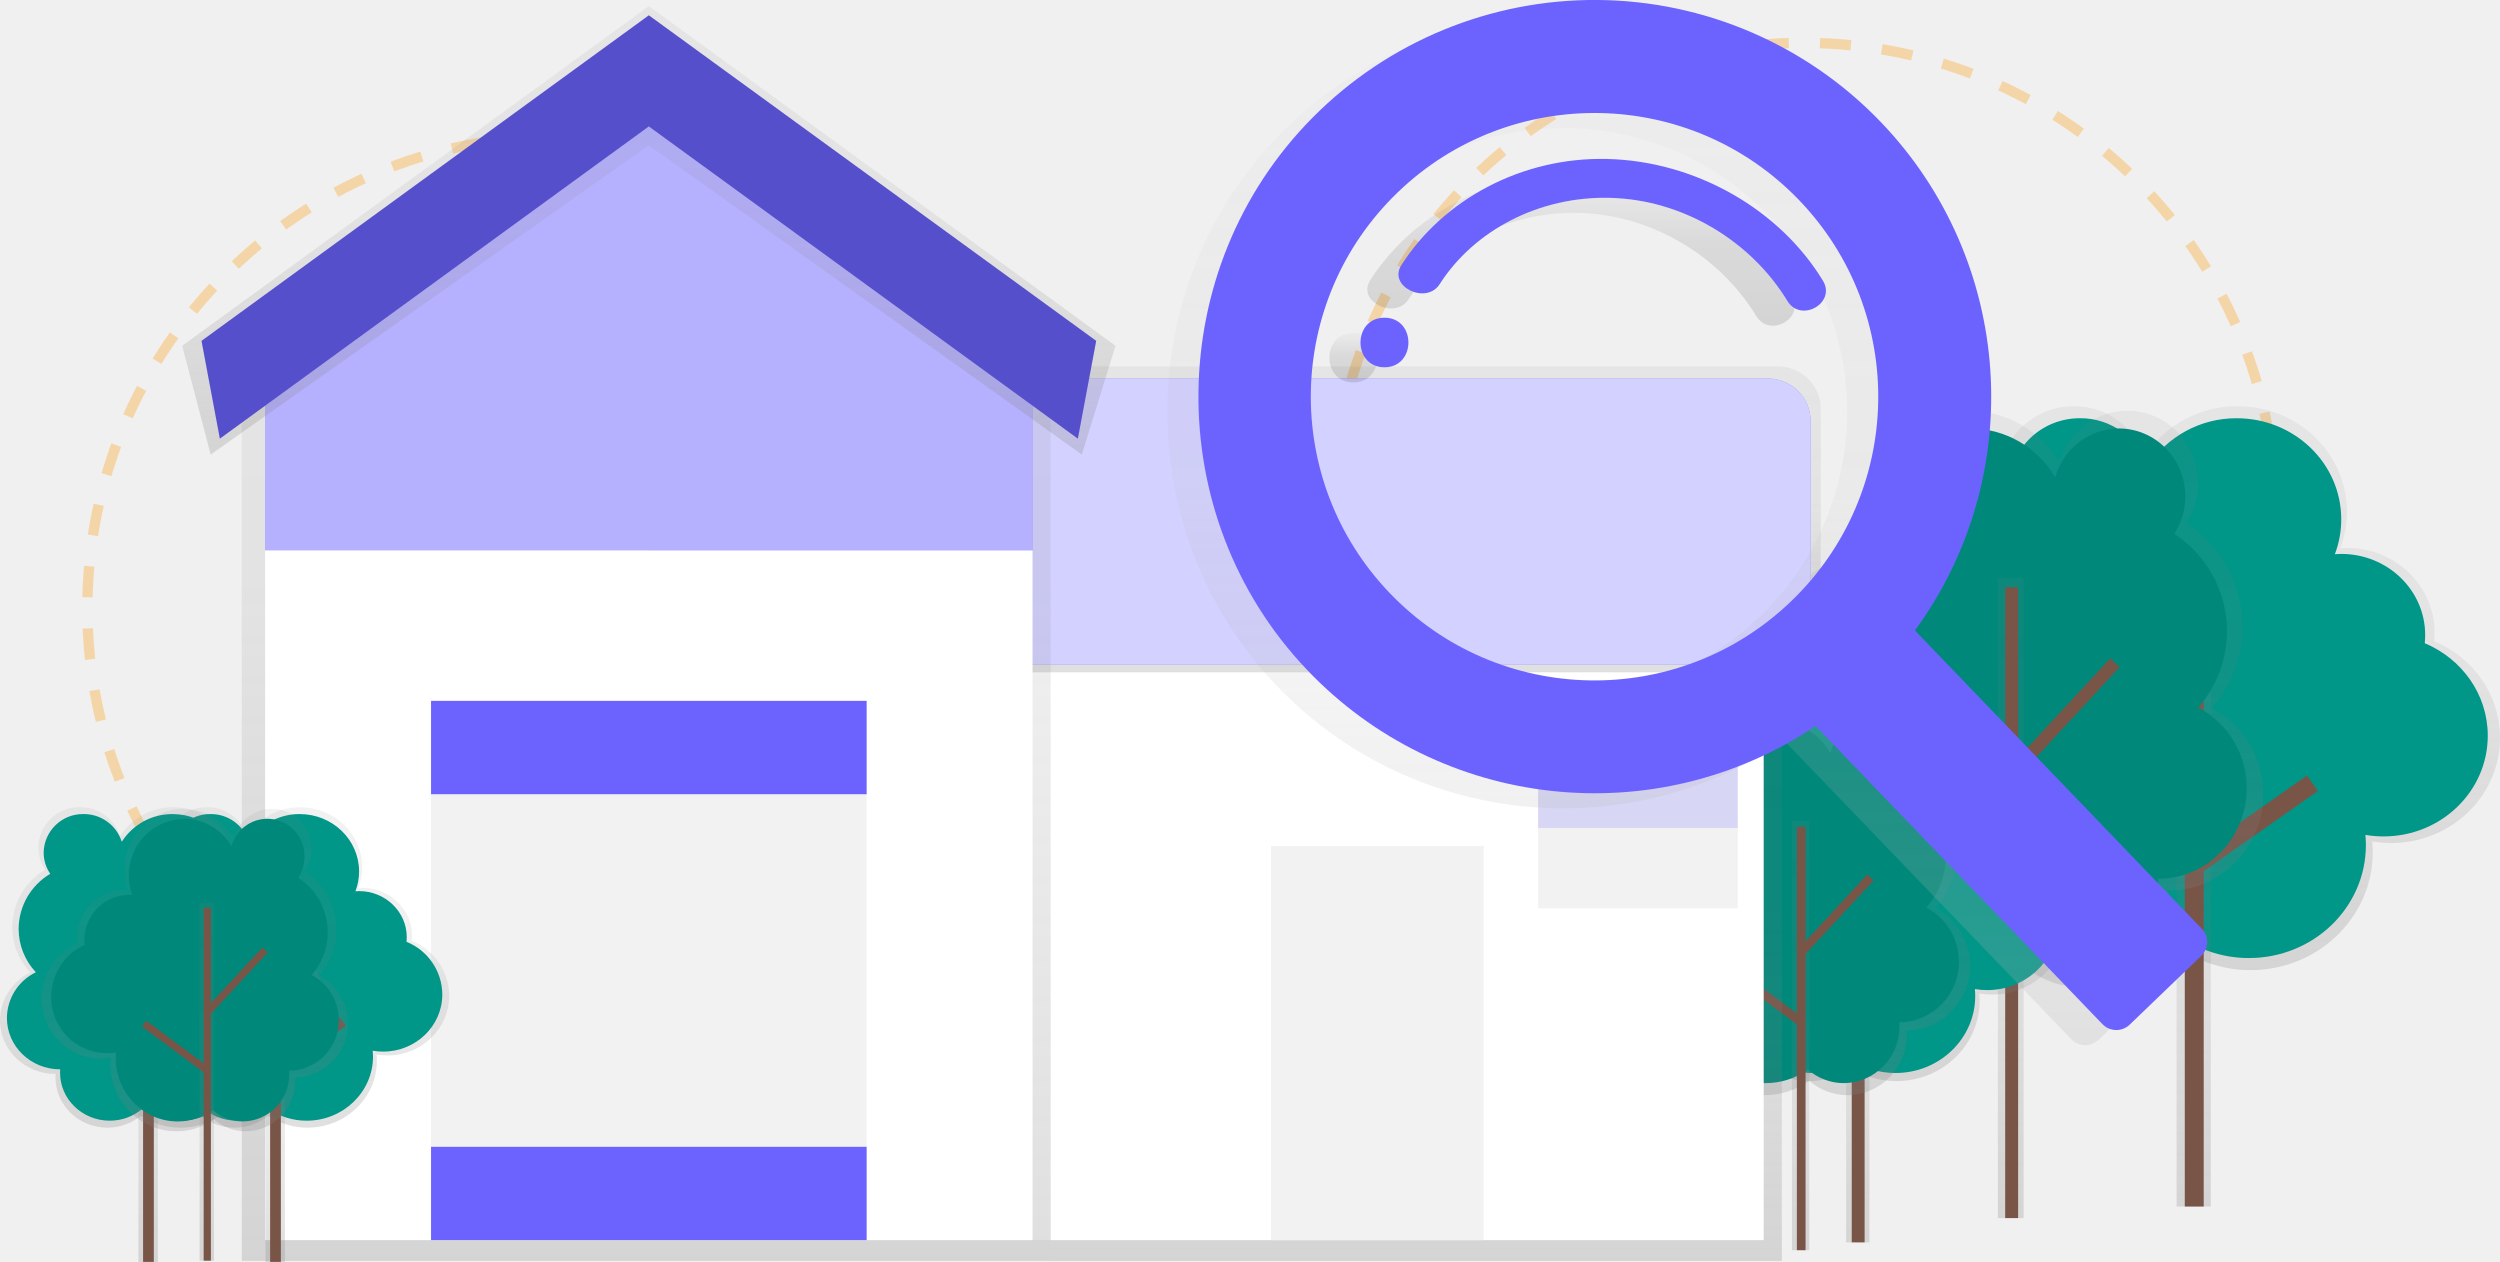
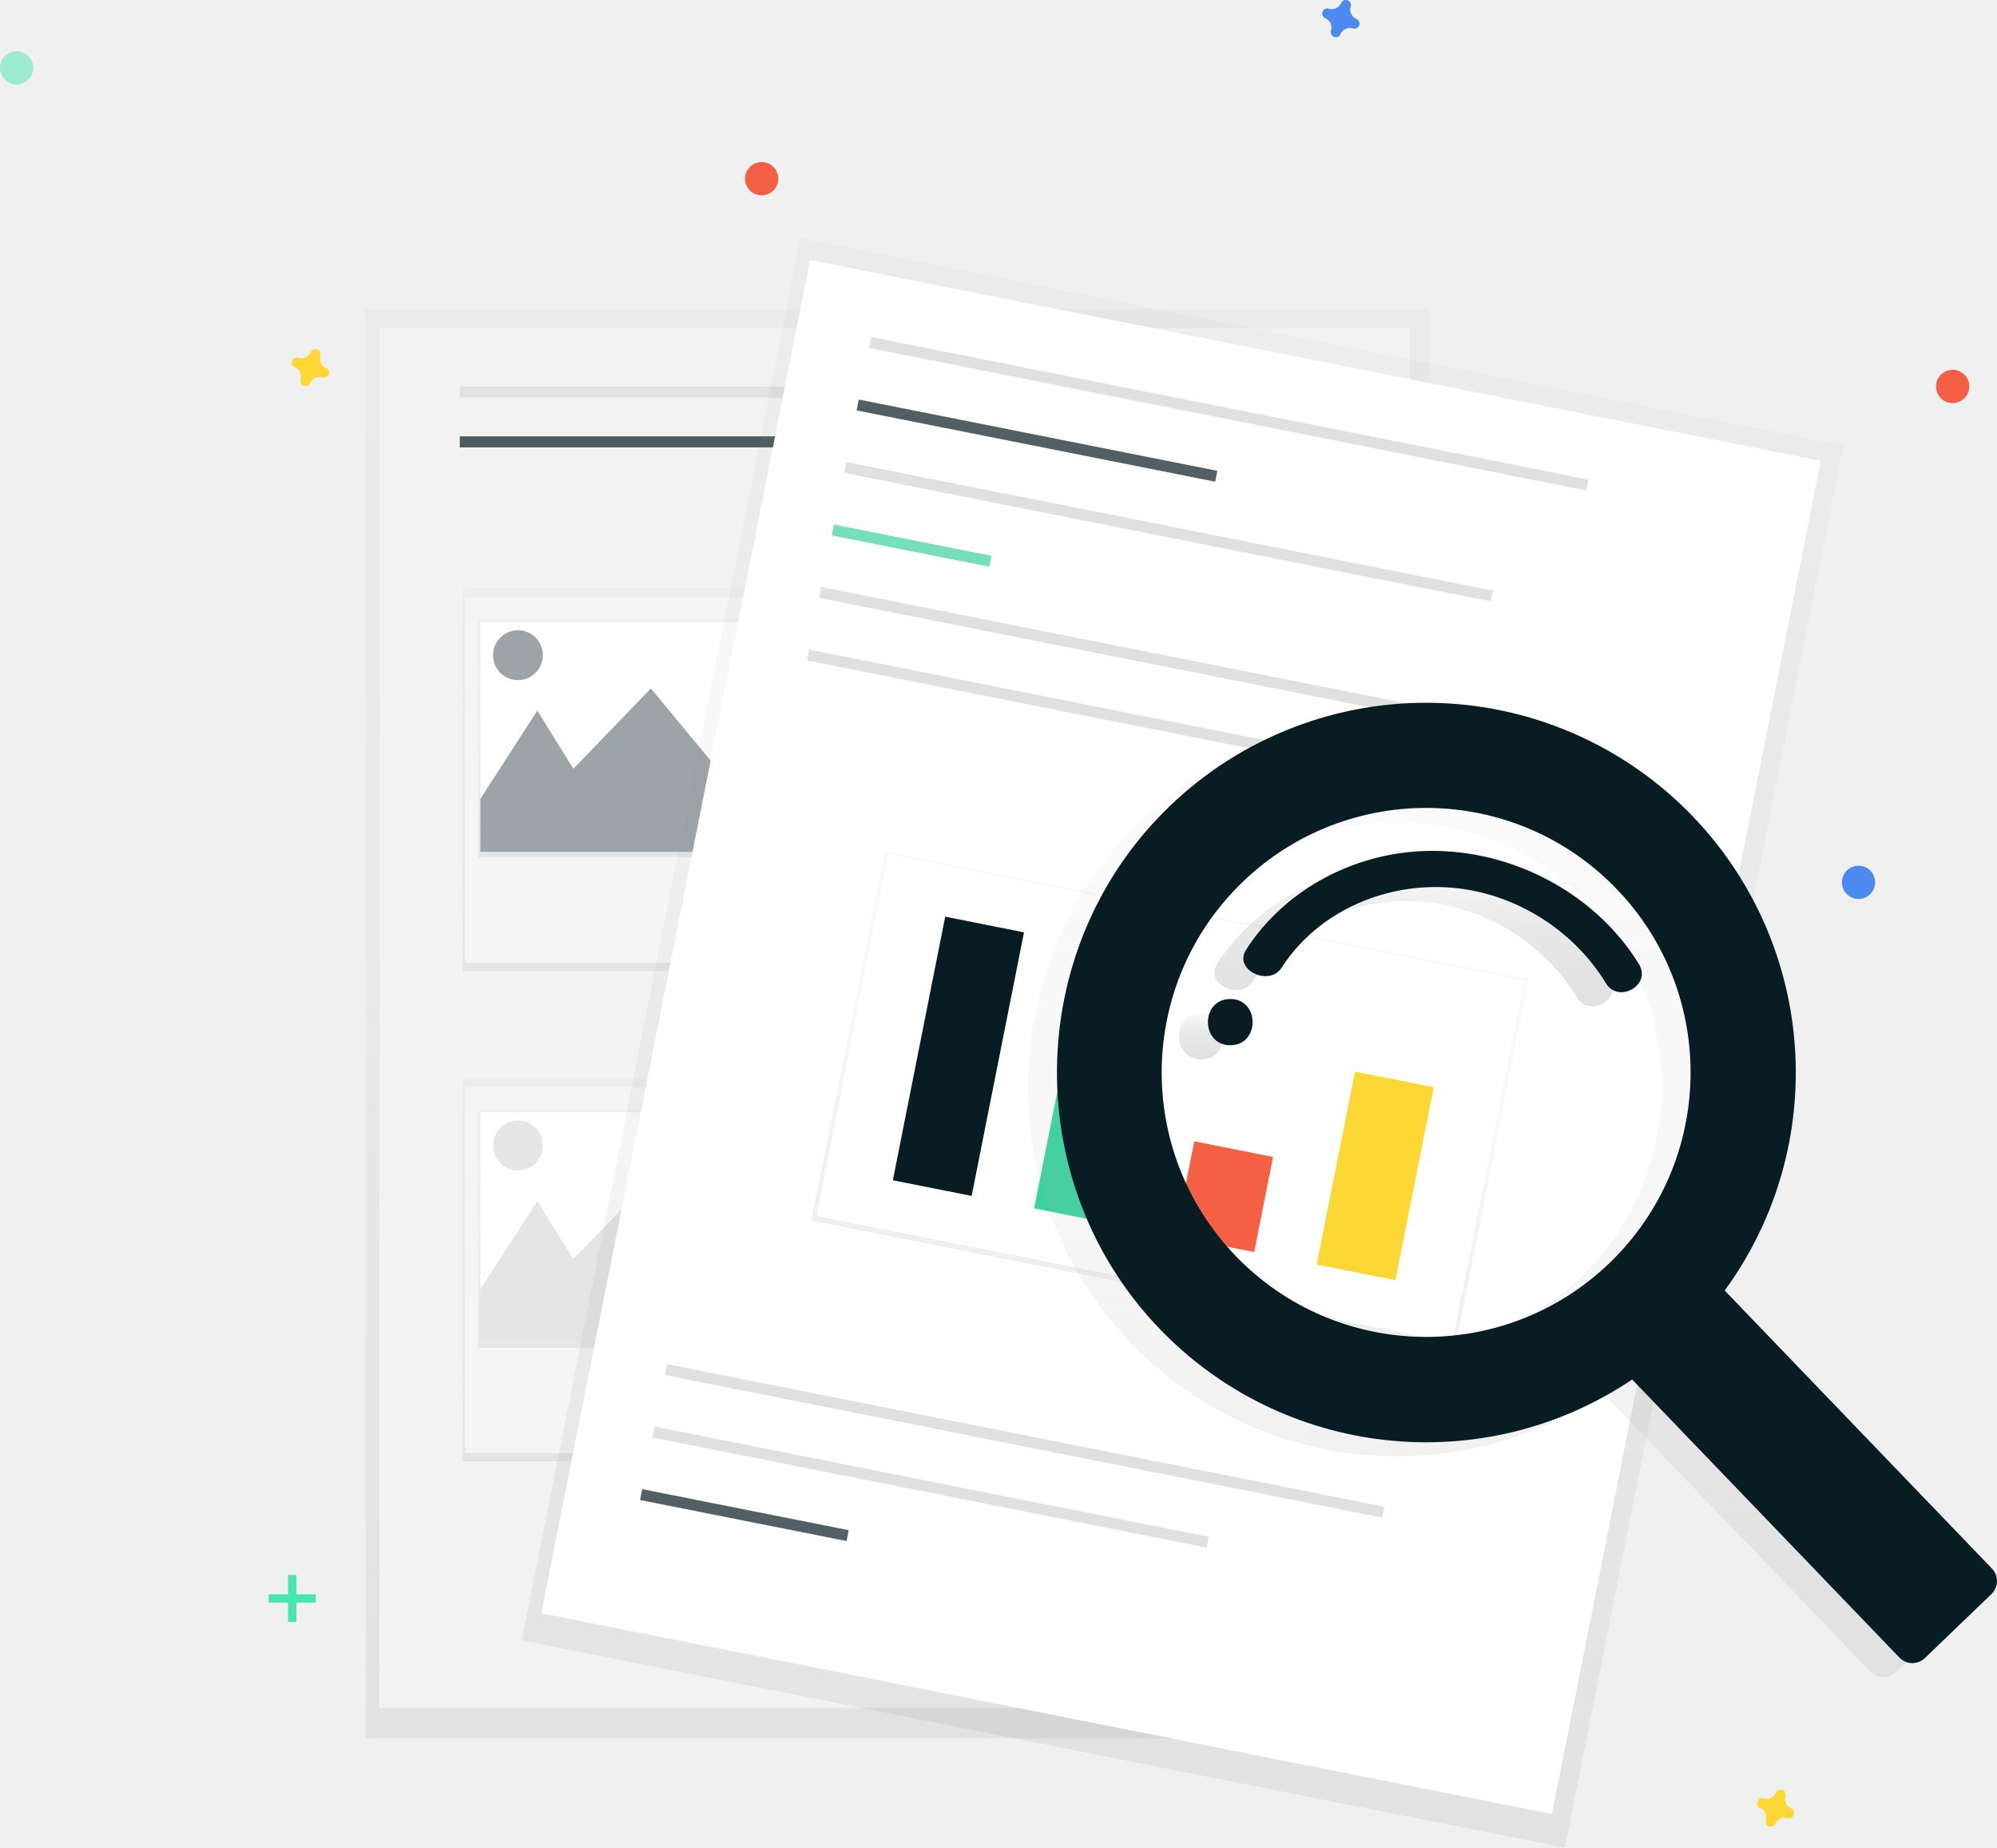
- <svg xmlns="http://www.w3.org/2000/svg" xmlns:xlink="http://www.w3.org/1999/xlink" id="3c305dcd-fc8d-4b55-a00e-82dc73cd93c6" data-name="Layer 1" width="964.26" height="486.72" viewBox="0 0 964.26 486.72">
+ <svg xmlns="http://www.w3.org/2000/svg" xmlns:xlink="http://www.w3.org/1999/xlink" id="9a5c15f4-7944-40bc-b8da-d63b7d478a28" data-name="Layer 1" width="842" height="778.92" viewBox="0 0 842 778.92">
  <defs>
-     <linearGradient id="78f90e6d-b24a-44d2-9f86-3fdf1c79ab28" x1="1001.2" y1="623.61" x2="1001.2" y2="406.11" gradientUnits="userSpaceOnUse">
+     <linearGradient id="a91ba363-77be-43f7-9cf6-91c4a3880d9c" x1="378.37" y1="732.81" x2="378.37" y2="130.21" gradientUnits="userSpaceOnUse">
      <stop offset="0" stop-color="gray" stop-opacity="0.25" />
      <stop offset="0.54" stop-color="gray" stop-opacity="0.12" />
      <stop offset="1" stop-color="gray" stop-opacity="0.1" />
    </linearGradient>
-     <linearGradient id="a2d5f515-de48-4f00-acad-c4726f878aac" x1="846.11" y1="465.37" x2="846.11" y2="223.13" xlink:href="#78f90e6d-b24a-44d2-9f86-3fdf1c79ab28" />
-     <linearGradient id="70d1009e-dace-48dc-ab15-aedd5e3b03e6" x1="913.68" y1="630.19" x2="913.68" y2="407.89" xlink:href="#78f90e6d-b24a-44d2-9f86-3fdf1c79ab28" />
-     <linearGradient id="9d354d98-a887-4f91-9102-a75a5431dd3b" x1="775.55" y1="469.82" x2="775.55" y2="223.04" xlink:href="#78f90e6d-b24a-44d2-9f86-3fdf1c79ab28" />
-     <linearGradient id="ad5409f9-492b-4351-8333-b0e7b9fbef2b" x1="868.85" y1="666.48" x2="868.85" y2="518.27" xlink:href="#78f90e6d-b24a-44d2-9f86-3fdf1c79ab28" />
-     <linearGradient id="bff858af-3bff-4656-bc49-4e0ce7b6f418" x1="716.56" y1="479.18" x2="716.56" y2="314.11" xlink:href="#78f90e6d-b24a-44d2-9f86-3fdf1c79ab28" />
-     <linearGradient id="9646795a-0dc7-4a1c-aa48-1a0444241a64" x1="835.31" y1="671.87" x2="835.31" y2="522.66" xlink:href="#78f90e6d-b24a-44d2-9f86-3fdf1c79ab28" />
-     <linearGradient id="e954bb2d-a63d-48e0-a08e-512ca674347f" x1="694.5" y1="482.21" x2="694.5" y2="316.57" xlink:href="#78f90e6d-b24a-44d2-9f86-3fdf1c79ab28" />
-     <linearGradient id="d9f3a3cc-a090-4b27-9824-db9019e9fbdf" x1="546.26" y1="486.33" x2="546.26" y2="235.33" xlink:href="#78f90e6d-b24a-44d2-9f86-3fdf1c79ab28" />
-     <linearGradient id="bebe624b-dd80-4bfd-b5fb-36f1f92addf2" x1="622.57" y1="508.79" x2="622.57" y2="390.79" xlink:href="#78f90e6d-b24a-44d2-9f86-3fdf1c79ab28" />
-     <linearGradient id="a99917ae-4a89-472a-9152-7d4c890b2f20" x1="249.26" y1="486.33" x2="249.26" y2="13.33" xlink:href="#78f90e6d-b24a-44d2-9f86-3fdf1c79ab28" />
-     <linearGradient id="3d13e601-7b74-41be-a4f6-2a2c5df3e3e7" x1="250.26" y1="175.33" x2="250.26" y2="2.37" xlink:href="#78f90e6d-b24a-44d2-9f86-3fdf1c79ab28" />
-     <linearGradient id="1919e53f-dd67-48bc-94b3-535fb113a6c8" x1="257.43" y1="684.36" x2="257.43" y2="560.8" xlink:href="#78f90e6d-b24a-44d2-9f86-3fdf1c79ab28" />
-     <linearGradient id="595c306e-168d-4085-ab46-670711e52ff5" x1="106.14" y1="486.72" x2="106.14" y2="349.11" xlink:href="#78f90e6d-b24a-44d2-9f86-3fdf1c79ab28" />
-     <linearGradient id="c7fb197d-4001-483a-882b-f14ca460811a" x1="208.43" y1="684.36" x2="208.43" y2="560.8" xlink:href="#78f90e6d-b24a-44d2-9f86-3fdf1c79ab28" />
-     <linearGradient id="6a841889-cb28-426a-925d-d1c1f8724da8" x1="57.14" y1="486.72" x2="57.14" y2="349.11" xlink:href="#78f90e6d-b24a-44d2-9f86-3fdf1c79ab28" />
-     <linearGradient id="5c82545c-e5e3-4953-955f-bf0089f1e97a" x1="221.48" y1="685.85" x2="221.48" y2="561.46" xlink:href="#78f90e6d-b24a-44d2-9f86-3fdf1c79ab28" />
-     <linearGradient id="53fdcf2b-8327-4d89-b36d-71a6ad642ea4" x1="79.75" y1="486.25" x2="79.75" y2="348.16" xlink:href="#78f90e6d-b24a-44d2-9f86-3fdf1c79ab28" />
-     <linearGradient id="2fa7ee9e-16f3-4285-a1b9-f91a38b07546" x1="791.07" y1="652.6" x2="791.07" y2="255.28" gradientUnits="userSpaceOnUse">
+     <linearGradient id="d1e6aa0e-d79d-4f6f-afbb-c37e9ed80ff9" x1="274.44" y1="409.32" x2="274.44" y2="248.16" xlink:href="#a91ba363-77be-43f7-9cf6-91c4a3880d9c" />
+     <linearGradient id="a279b039-1afd-4281-8292-ccd5c8c9b734" x1="274.44" y1="361.44" x2="274.44" y2="261.01" xlink:href="#a91ba363-77be-43f7-9cf6-91c4a3880d9c" />
+     <clipPath id="42e7b1d1-2be2-47b0-aacb-a853df270819" transform="translate(-179 -60.54)">
+       <rect id="cf34cfb5-9399-4bae-9cea-d47bbef6cb3a" data-name="&lt;Rectangle&gt;" x="381.54" y="322.72" width="143.79" height="96.93" fill="#fff" />
+     </clipPath>
+     <linearGradient id="972637f2-71db-4198-9c75-a0854a7fe249" x1="274.44" y1="616.03" x2="274.44" y2="454.87" xlink:href="#a91ba363-77be-43f7-9cf6-91c4a3880d9c" />
+     <linearGradient id="6c85befd-f960-412c-83e0-663d4b13bf85" x1="274.44" y1="568.15" x2="274.44" y2="467.72" xlink:href="#a91ba363-77be-43f7-9cf6-91c4a3880d9c" />
+     <clipPath id="f66b8fac-771d-49bf-85c7-4ce29a79f723" transform="translate(-179 -60.54)">
+       <rect id="7439734d-5f7c-428f-88ce-e68b86a45c07" data-name="&lt;Rectangle&gt;" x="381.54" y="529.42" width="143.79" height="96.93" fill="#fff" />
+     </clipPath>
+     <linearGradient id="598f8edf-c762-4b18-b52d-250fc678075a" x1="688.76" y1="765.86" x2="688.76" y2="163.26" gradientTransform="translate(1142.22 -188.53) rotate(90)" xlink:href="#a91ba363-77be-43f7-9cf6-91c4a3880d9c" />
+     <linearGradient id="013b841e-9a42-49b8-8a36-6db9ed002b72" x1="688.18" y1="568.49" x2="688.18" y2="409.67" gradientTransform="translate(1161.39 -164.01) rotate(90)" xlink:href="#a91ba363-77be-43f7-9cf6-91c4a3880d9c" />
+     <linearGradient id="f8cab3c1-d868-48bc-b87d-cd2075ddc26a" x1="810.6" y1="767.54" x2="810.6" y2="362.71" gradientUnits="userSpaceOnUse">
      <stop offset="0" stop-color="#b3b3b3" stop-opacity="0.25" />
      <stop offset="0.54" stop-color="#b3b3b3" stop-opacity="0.1" />
      <stop offset="1" stop-color="#b3b3b3" stop-opacity="0.05" />
    </linearGradient>
-     <linearGradient id="1d6e68af-1823-4deb-b27c-c7781de2c421" x1="668.29" y1="396.98" x2="668.29" y2="377.85" gradientUnits="userSpaceOnUse">
+     <linearGradient id="043d467e-585e-47c7-bb2c-06dd6f5be04b" x1="685.49" y1="507.08" x2="685.49" y2="487.6" gradientUnits="userSpaceOnUse">
      <stop offset="0" stop-opacity="0.12" />
      <stop offset="0.55" stop-opacity="0.09" />
      <stop offset="1" stop-opacity="0.02" />
    </linearGradient>
-     <linearGradient id="4b1a7092-3747-45a4-a541-b9b6a299c3dc" x1="756.12" y1="375.04" x2="756.12" y2="316.56" xlink:href="#1d6e68af-1823-4deb-b27c-c7781de2c421" />
+     <linearGradient id="be08032f-102d-431e-9b5f-1e4ebfc8159b" x1="774.99" y1="484.73" x2="774.99" y2="425.15" xlink:href="#043d467e-585e-47c7-bb2c-06dd6f5be04b" />
  </defs>
-   <circle cx="215.7" cy="234.54" r="182" fill="none" stroke="#ff9800" stroke-miterlimit="10" stroke-width="4" stroke-dasharray="12" opacity="0.3" />
-   <circle cx="695.7" cy="198.54" r="182" fill="none" stroke="#ff9800" stroke-miterlimit="10" stroke-width="4" stroke-dasharray="12" opacity="0.3" />
-   <g id="ff8ee4b4-5abc-4927-bead-5d69132ee8f9" data-name="&lt;Group&gt;">
-     <path d="M912.36,518.33a45,45,0,0,1-12.22-30.79,45.71,45.71,0,0,1,22.42-39.07,26.53,26.53,0,0,1-4.68-15c0-15.09,12.66-27.32,28.28-27.32a28.15,28.15,0,0,1,27.13,19.67,42.43,42.43,0,0,1,36.08-19.67c23.27,0,42.14,18.23,42.14,40.71a39.4,39.4,0,0,1-2.58,14.05c.85-.06,1.71-.13,2.58-.13,18.68,0,33.82,14.63,33.82,32.68a31.94,31.94,0,0,1-.17,3.3c14.94,6.22,25.4,20.57,25.4,37.28,0,22.41-18.8,40.58-42,40.58a43.65,43.65,0,0,1-7.27-.62c.12,1.35.2,2.72.2,4.1,0,25.15-21.1,45.54-47.13,45.54a48,48,0,0,1-26.84-8.11,35.78,35.78,0,0,1-22.79,8.11c-19.45,0-35.21-15.23-35.21-34,0-.81.07-1.61.13-2.41h-.13c-20.82,0-37.7-16.31-37.7-36.43A36.3,36.3,0,0,1,912.36,518.33Z" transform="translate(-146.3 -249.46)" fill="url(#78f90e6d-b24a-44d2-9f86-3fdf1c79ab28)" />
+   <g opacity="0.5">
+     <rect x="154.15" y="130.21" width="448.44" height="602.6" fill="url(#a91ba363-77be-43f7-9cf6-91c4a3880d9c)" />
  </g>
-   <path id="c200c6c4-addf-434c-9e0f-5ce7230e9a19" data-name="&lt;Path&gt;" d="M916.17,518.18a43.1,43.1,0,0,1-11.69-29.47,43.75,43.75,0,0,1,21.46-37.4,25.39,25.39,0,0,1-4.48-14.39c0-14.44,12.12-26.15,27.07-26.15a27,27,0,0,1,26,18.82A40.62,40.62,0,0,1,1009,410.78c22.28,0,40.33,17.45,40.33,39a37.72,37.72,0,0,1-2.47,13.45c.82-.06,1.64-.12,2.47-.12,17.88,0,32.37,14,32.37,31.28a30.57,30.57,0,0,1-.17,3.16c14.3,6,24.31,19.69,24.31,35.68,0,21.45-18,38.84-40.2,38.84a41.78,41.78,0,0,1-7-.59c.12,1.29.19,2.6.19,3.92,0,24.07-20.2,43.58-45.11,43.58a46,46,0,0,1-25.69-7.76A34.25,34.25,0,0,1,966.3,619c-18.61,0-33.7-14.58-33.7-32.56,0-.78.06-1.54.12-2.31h-.12c-19.93,0-36.09-15.61-36.09-34.87A34.75,34.75,0,0,1,916.17,518.18Z" transform="translate(-146.3 -249.46)" fill="#009688" />
-   <line id="4f2fbb80-d4ec-4696-8eab-975803e285fc" data-name="&lt;Path&gt;" x1="846.33" y1="223.13" x2="846.33" y2="465.37" fill="#795548" />
-   <rect x="839.51" y="223.13" width="13.19" height="242.23" fill="url(#a2d5f515-de48-4f00-acad-c4726f878aac)" />
-   <rect x="842.68" y="223.13" width="7.3" height="242.23" fill="#795548" />
-   <line id="964f69dd-bb5e-4ecb-a4f0-6b0cfaf1e31d" data-name="&lt;Path&gt;" x1="847.07" y1="295.68" x2="803.81" y2="251.56" fill="#795548" />
-   <rect x="968.09" y="492.19" width="7.3" height="61.79" transform="translate(-234.66 580.34) rotate(-44.43)" fill="#795548" />
-   <line id="72c4e71e-02d3-4be2-bc6f-3754e61bbdeb" data-name="&lt;Path&gt;" x1="847.07" y1="333.6" x2="891.91" y2="302.14" fill="#795548" />
-   <rect x="988.4" y="563.68" width="54.78" height="7.3" transform="translate(-287.88 436.96) rotate(-35.06)" fill="#795548" />
-   <g id="09ddf46a-2bb3-497c-83d6-f7ff730d3d58" data-name="&lt;Group&gt;">
-     <path d="M999.45,522.58a47.74,47.74,0,0,0-9.85-71.4,28.23,28.23,0,0,0,4.52-15.37c0-15.42-12.22-27.92-27.3-27.92a27.39,27.39,0,0,0-26.2,20.1,40.49,40.49,0,0,0-34.83-20.1c-22.47,0-40.69,18.63-40.69,41.61a42.37,42.37,0,0,0,2.49,14.36c-.82-.06-1.65-.13-2.49-.13-18,0-32.66,15-32.66,33.4,0,1.14.06,2.26.17,3.37a41.51,41.51,0,0,0-24.53,38.1c0,22.91,18.16,41.48,40.55,41.48a39.87,39.87,0,0,0,7-.63c-.12,1.38-.19,2.78-.19,4.19,0,25.7,20.37,46.54,45.51,46.54a44.59,44.59,0,0,0,25.91-8.29,33.4,33.4,0,0,0,22,8.29c18.78,0,34-15.57,34-34.77,0-.83-.07-1.65-.12-2.47h.12c20.11,0,36.4-16.67,36.4-37.23A37.32,37.32,0,0,0,999.45,522.58Z" transform="translate(-146.3 -249.46)" fill="url(#70d1009e-dace-48dc-ab15-aedd5e3b03e6)" />
+   <rect x="159.99" y="138.39" width="434.43" height="581.58" fill="#f2f2f2" />
+   <rect x="193.86" y="162.91" width="149.48" height="4.67" fill="#e0e0e0" />
+   <rect x="193.86" y="183.93" width="149.48" height="4.67" fill="#081c24" opacity="0.7" />
+   <rect x="365.53" y="162.91" width="149.48" height="4.67" fill="#e0e0e0" />
+   <rect x="388.88" y="296.05" width="149.48" height="4.67" fill="#e0e0e0" />
+   <rect x="392.39" y="308.89" width="149.48" height="4.67" fill="#e0e0e0" />
+   <rect x="399.4" y="321.74" width="149.48" height="4.67" fill="#e0e0e0" />
+   <rect x="388.88" y="502.75" width="149.48" height="4.67" fill="#e0e0e0" />
+   <rect x="392.39" y="515.6" width="149.48" height="4.67" fill="#e0e0e0" />
+   <rect x="399.4" y="528.44" width="149.48" height="4.67" fill="#e0e0e0" />
+   <g opacity="0.5">
+     <rect x="195.03" y="248.16" width="158.82" height="161.16" fill="url(#d1e6aa0e-d79d-4f6f-afbb-c37e9ed80ff9)" />
  </g>
-   <path id="c2060184-c570-49c2-acda-2f80a9472e25" data-name="&lt;Path&gt;" d="M994.19,522.36a44.81,44.81,0,0,0-9.25-67,26.5,26.5,0,0,0,4.24-14.43c0-14.48-11.47-26.21-25.63-26.21A25.71,25.71,0,0,0,939,433.58a38,38,0,0,0-32.7-18.87c-21.09,0-38.19,17.49-38.19,39.06a39.77,39.77,0,0,0,2.34,13.48c-.77-.06-1.55-.12-2.34-.12-16.93,0-30.65,14-30.65,31.35,0,1.07.05,2.12.16,3.16a39,39,0,0,0-23,35.77c0,21.5,17,38.93,38.07,38.93a37.43,37.43,0,0,0,6.59-.59c-.11,1.3-.18,2.61-.18,3.93,0,24.13,19.12,43.68,42.71,43.68a41.85,41.85,0,0,0,24.32-7.78,31.35,31.35,0,0,0,20.65,7.78c17.62,0,31.91-14.61,31.91-32.64,0-.78-.06-1.55-.11-2.32h.11c18.87,0,34.17-15.65,34.17-34.95A35,35,0,0,0,994.19,522.36Z" transform="translate(-146.3 -249.46)" fill="#00897b" />
-   <rect x="770.59" y="223.04" width="9.92" height="246.78" fill="url(#9d354d98-a887-4f91-9102-a75a5431dd3b)" />
-   <rect x="773.41" y="226.51" width="4.99" height="243.31" fill="#795548" />
-   <rect x="911.43" y="524.78" width="60.28" height="4.99" transform="translate(-231.37 610.35) rotate(-47.2)" fill="#795548" />
-   <rect x="897.36" y="545.18" width="4.99" height="52.89" transform="translate(-241.86 703.78) rotate(-53.4)" fill="#795548" />
-   <g id="db20f295-6229-40c0-b196-6bb997b23afd" data-name="&lt;Group&gt;">
-     <path d="M808.31,594.74a30.69,30.69,0,0,1-8.32-21,31.15,31.15,0,0,1,15.28-26.62,18.08,18.08,0,0,1-3.19-10.25c0-10.28,8.63-18.62,19.27-18.62a19.19,19.19,0,0,1,18.49,13.4,28.92,28.92,0,0,1,24.59-13.4c15.86,0,28.72,12.42,28.72,27.74a26.85,26.85,0,0,1-1.76,9.58c.58,0,1.16-.09,1.76-.09,12.73,0,23,10,23,22.27a21.77,21.77,0,0,1-.12,2.25,27.65,27.65,0,0,1,17.31,25.41c0,15.27-12.81,27.65-28.62,27.65a29.75,29.75,0,0,1-5-.42c.09.92.14,1.85.14,2.79,0,17.14-14.38,31-32.12,31A32.74,32.74,0,0,1,859.53,661,24.38,24.38,0,0,1,844,666.48c-13.25,0-24-10.38-24-23.18,0-.56,0-1.1.09-1.64H820c-14.19,0-25.69-11.11-25.69-24.82A24.74,24.74,0,0,1,808.31,594.74Z" transform="translate(-146.3 -249.46)" fill="url(#ad5409f9-492b-4351-8333-b0e7b9fbef2b)" />
+   <rect x="196.03" y="251.67" width="156.32" height="154.15" fill="#f5f5f5" />
+   <g opacity="0.5">
+     <rect x="201.54" y="261.01" width="145.8" height="100.43" fill="url(#a279b039-1afd-4281-8292-ccd5c8c9b734)" />
  </g>
-   <path id="3f6c00ca-74d6-4e4e-a4d6-8f160f37aa24" data-name="&lt;Path&gt;" d="M810.9,594.64a29.37,29.37,0,0,1-8-20.08,29.81,29.81,0,0,1,14.63-25.48,17.3,17.3,0,0,1-3.05-9.81c0-9.84,8.26-17.82,18.44-17.82a18.36,18.36,0,0,1,17.7,12.83,27.68,27.68,0,0,1,23.53-12.83c15.18,0,27.49,11.89,27.49,26.56a25.7,25.7,0,0,1-1.68,9.17c.56,0,1.11-.08,1.68-.08,12.18,0,22.06,9.54,22.06,21.31a20.83,20.83,0,0,1-.11,2.15,26.47,26.47,0,0,1,16.57,24.32c0,14.62-12.27,26.47-27.4,26.47a28.47,28.47,0,0,1-4.74-.4c.08.88.13,1.77.13,2.67,0,16.4-13.76,29.7-30.74,29.7a31.34,31.34,0,0,1-17.5-5.29,23.34,23.34,0,0,1-14.86,5.29c-12.68,0-23-9.93-23-22.19,0-.53,0-1.05.08-1.57h-.08c-13.58,0-24.59-10.64-24.59-23.76A23.68,23.68,0,0,1,810.9,594.64Z" transform="translate(-146.3 -249.46)" fill="#009688" />
-   <line id="8a7e076a-6ecd-440d-86c8-bd2eb9f9fc08" data-name="&lt;Path&gt;" x1="716.71" y1="314.11" x2="716.71" y2="479.18" fill="#795548" />
-   <rect x="712.06" y="314.11" width="8.99" height="165.07" fill="url(#bff858af-3bff-4656-bc49-4e0ce7b6f418)" />
-   <rect x="714.22" y="314.11" width="4.97" height="165.07" fill="#795548" />
-   <line id="cd90862a-73c1-467f-8a8f-23aaf7962413" data-name="&lt;Path&gt;" x1="717.21" y1="363.55" x2="687.74" y2="333.48" fill="#795548" />
-   <rect x="846.29" y="576.92" width="4.97" height="42.1" transform="translate(-322.25 515.67) rotate(-44.43)" fill="#795548" />
-   <line id="f406e355-8aa2-4ce0-9f47-8fc27dbb63cd" data-name="&lt;Path&gt;" x1="717.21" y1="389.39" x2="747.77" y2="367.95" fill="#795548" />
-   <rect x="860.13" y="625.64" width="37.33" height="4.97" transform="translate(-347.66 369.3) rotate(-35.06)" fill="#795548" />
-   <g id="af04bae7-87e5-447e-b22a-307a28405780" data-name="&lt;Group&gt;">
-     <path d="M892.88,599.64a32,32,0,0,0-6.61-47.92,19,19,0,0,0,3-10.32,18.28,18.28,0,0,0-35.91-5.25A27.18,27.18,0,0,0,830,522.66c-15.08,0-27.31,12.5-27.31,27.93a28.44,28.44,0,0,0,1.67,9.64c-.55,0-1.11-.09-1.67-.09a22.17,22.17,0,0,0-21.92,22.42c0,.76,0,1.52.11,2.26a27.86,27.86,0,0,0-16.46,25.58c0,15.37,12.19,27.84,27.22,27.84a26.76,26.76,0,0,0,4.71-.42c-.08.93-.13,1.86-.13,2.81,0,17.25,13.68,31.24,30.54,31.24a29.93,29.93,0,0,0,17.39-5.56,22.42,22.42,0,0,0,14.77,5.56,23.08,23.08,0,0,0,22.82-23.34c0-.56,0-1.11-.08-1.66h.08c13.5,0,24.44-11.19,24.44-25A25.05,25.05,0,0,0,892.88,599.64Z" transform="translate(-146.3 -249.46)" fill="url(#9646795a-0dc7-4a1c-aa48-1a0444241a64)" />
+   <rect id="e1f34465-d008-41db-868b-e00503fb87b3" data-name="&lt;Rectangle&gt;" x="202.54" y="262.18" width="143.79" height="96.93" fill="#fff" />
+   <g clip-path="url(#42e7b1d1-2be2-47b0-aacb-a853df270819)">
+     <polygon points="190.35 355.61 226.56 299.55 241.74 324.07 274.44 290.21 302.47 324.07 326.99 273.86 390.05 374.29 185.68 367.28 190.35 355.61" fill="#081c24" opacity="0.4" />
+     <circle cx="218.38" cy="276.19" r="10.51" fill="#081c24" opacity="0.4" />
  </g>
-   <path id="e5433075-9388-42ed-900f-702a5a1be897" data-name="&lt;Path&gt;" d="M889.35,599.5a30.08,30.08,0,0,0-6.21-45,17.79,17.79,0,0,0,2.85-9.68,17.16,17.16,0,0,0-33.71-4.93,25.51,25.51,0,0,0-21.95-12.66c-14.16,0-25.63,11.74-25.63,26.22a26.69,26.69,0,0,0,1.57,9.05c-.52,0-1-.08-1.57-.08a20.81,20.81,0,0,0-20.57,21c0,.72,0,1.43.1,2.12a26.15,26.15,0,0,0-15.45,24c0,14.43,11.44,26.13,25.55,26.13a25.12,25.12,0,0,0,4.42-.4c-.08.87-.12,1.75-.12,2.64,0,16.19,12.84,29.32,28.67,29.32a28.09,28.09,0,0,0,16.33-5.22,21,21,0,0,0,13.86,5.22,21.67,21.67,0,0,0,21.42-21.9c0-.52,0-1-.08-1.55h.08a23.2,23.2,0,0,0,22.94-23.46A23.51,23.51,0,0,0,889.35,599.5Z" transform="translate(-146.3 -249.46)" fill="#00897b" />
-   <rect x="691.17" y="316.57" width="6.66" height="165.64" fill="url(#e954bb2d-a63d-48e0-a08e-512ca674347f)" />
-   <rect x="693.06" y="318.9" width="3.35" height="163.31" fill="#795548" />
-   <rect x="833.8" y="601.12" width="40.46" height="3.35" transform="translate(-314.84 570.34) rotate(-47.2)" fill="#795548" />
-   <rect x="824.36" y="614.81" width="3.35" height="35.5" transform="translate(-320.6 669.12) rotate(-53.4)" fill="#795548" />
-   <rect x="405.26" y="235.33" width="282" height="251" fill="url(#d9f3a3cc-a090-4b27-9824-db9019e9fbdf)" />
-   <rect x="220.26" y="235.33" width="460" height="243" fill="#fff" />
-   <path d="M848.57,508.79h-452v-118h435.5a16.5,16.5,0,0,1,16.5,16.5Z" transform="translate(-146.3 -249.46)" fill="url(#bebe624b-dd80-4bfd-b5fb-36f1f92addf2)" />
-   <path d="M250.26,146H681.88a16.5,16.5,0,0,1,16.5,16.5v93.79a0,0,0,0,1,0,0H250.26a0,0,0,0,1,0,0V146A0,0,0,0,1,250.26,146Z" fill="#6c63ff" />
-   <path d="M250.26,146H681.88a16.5,16.5,0,0,1,16.5,16.5v93.79a0,0,0,0,1,0,0H250.26a0,0,0,0,1,0,0V146A0,0,0,0,1,250.26,146Z" fill="#fff" opacity="0.7" />
-   <polygon points="249.26 13.32 93.26 123.18 93.26 215.75 93.26 486.32 405.26 486.32 405.26 215.75 405.26 123.18 249.26 13.32" fill="url(#a99917ae-4a89-472a-9152-7d4c890b2f20)" />
-   <polygon points="398.26 121.33 250.26 13.32 102.26 121.33 102.26 212.32 398.26 212.32 398.26 121.33" fill="#6c63ff" />
-   <polygon points="398.26 121.33 250.26 13.32 102.26 121.33 102.26 212.32 398.26 212.32 398.26 121.33" fill="#fff" opacity="0.5" />
-   <rect x="102.26" y="212.33" width="296" height="266" fill="#fff" />
-   <polygon points="417.26 175.32 250.26 56.07 81.26 175.32 70.26 133.38 250.26 2.37 430.26 133.38 417.26 175.32" fill="url(#3d13e601-7b74-41be-a4f6-2a2c5df3e3e7)" />
-   <polygon points="415.73 169.18 250.26 48.75 84.8 169.18 77.73 131.47 250.26 5.91 422.8 131.47 415.73 169.18" fill="#6c63ff" />
-   <polygon points="415.73 169.18 250.26 48.75 84.8 169.18 77.73 131.47 250.26 5.91 422.8 131.47 415.73 169.18" opacity="0.2" />
-   <rect x="166.26" y="270.33" width="168" height="208" fill="#f2f2f2" />
-   <rect x="166.26" y="270.33" width="168" height="36" fill="#6c63ff" />
-   <rect x="166.26" y="442.33" width="168" height="36" fill="#6c63ff" />
-   <path d="M677.9,653a1.5,1.5,0,0,0,0-3,1.5,1.5,0,0,0,0,3Z" transform="translate(-146.3 -249.46)" fill="lime" />
-   <rect x="490.26" y="326.33" width="82" height="152" fill="#f2f2f2" />
-   <rect x="593.26" y="294.33" width="77" height="56" fill="#f2f2f2" />
-   <rect x="593.26" y="294.33" width="77" height="25" fill="#6c63ff" opacity="0.2" />
-   <g id="47cb54cf-6c9b-4864-bf0d-76585f8d162f" data-name="&lt;Group&gt;">
-     <path d="M207,624.55A25.58,25.58,0,0,1,200,607.06a26,26,0,0,1,12.74-22.19,15.07,15.07,0,0,1-2.66-8.54,15.8,15.8,0,0,1,16.06-15.52A16,16,0,0,1,241.58,572a24.11,24.11,0,0,1,20.5-11.17c13.22,0,23.94,10.36,23.94,23.13a22.39,22.39,0,0,1-1.47,8c.49,0,1-.07,1.47-.07,10.61,0,19.21,8.31,19.21,18.56a18.15,18.15,0,0,1-.1,1.87,23.05,23.05,0,0,1,14.43,21.18c0,12.73-10.68,23.05-23.86,23.05a24.8,24.8,0,0,1-4.13-.35c.07.77.11,1.54.11,2.33,0,14.29-12,25.87-26.77,25.87a27.29,27.29,0,0,1-15.25-4.61,20.33,20.33,0,0,1-12.95,4.61c-11,0-20-8.65-20-19.33,0-.46,0-.92.07-1.37h-.07c-11.83,0-21.42-9.27-21.42-20.69A20.62,20.62,0,0,1,207,624.55Z" transform="translate(-146.3 -249.46)" fill="url(#1919e53f-dd67-48bc-94b3-535fb113a6c8)" />
+   <g opacity="0.5">
+     <rect x="195.03" y="454.87" width="158.82" height="161.16" fill="url(#972637f2-71db-4198-9c75-a0854a7fe249)" />
  </g>
-   <path id="3ed80c62-65f0-4ea6-94fa-12b45cf1e111" data-name="&lt;Path&gt;" d="M209.13,624.47a24.49,24.49,0,0,1-6.64-16.74,24.85,24.85,0,0,1,12.19-21.24,14.42,14.42,0,0,1-2.54-8.18,15.12,15.12,0,0,1,15.38-14.86,15.31,15.31,0,0,1,14.75,10.69,23.07,23.07,0,0,1,19.62-10.69c12.65,0,22.91,9.91,22.91,22.14a21.43,21.43,0,0,1-1.4,7.64c.46,0,.93-.07,1.4-.07,10.16,0,18.39,8,18.39,17.77a17.37,17.37,0,0,1-.09,1.79A22.07,22.07,0,0,1,316.9,633c0,12.19-10.22,22.07-22.84,22.07a23.73,23.73,0,0,1-4-.34c.07.73.11,1.48.11,2.23,0,13.67-11.47,24.76-25.63,24.76A26.12,26.12,0,0,1,250,677.3a19.45,19.45,0,0,1-12.39,4.41c-10.57,0-19.14-8.28-19.14-18.5,0-.44,0-.88.07-1.31h-.07c-11.32,0-20.5-8.87-20.5-19.81A19.74,19.74,0,0,1,209.13,624.47Z" transform="translate(-146.3 -249.46)" fill="#009688" />
-   <line id="b49a21fb-81f1-4431-9ecd-ca46c91409d2" data-name="&lt;Path&gt;" x1="106.27" y1="349.11" x2="106.27" y2="486.72" fill="#795548" />
-   <rect x="102.39" y="349.11" width="7.5" height="137.61" fill="url(#595c306e-168d-4085-ab46-670711e52ff5)" />
-   <rect x="104.19" y="349.11" width="4.14" height="137.61" fill="#795548" />
-   <line id="46369620-a42d-4543-9046-c39c6dd80f7a" data-name="&lt;Path&gt;" x1="106.69" y1="390.32" x2="82.11" y2="365.25" fill="#795548" />
-   <rect x="238.63" y="609.7" width="4.14" height="35.1" transform="translate(-516.59 98.36) rotate(-44.43)" fill="#795548" />
-   <line id="062fca71-ec11-4619-a966-9015ca52f87c" data-name="&lt;Path&gt;" x1="106.69" y1="411.86" x2="132.16" y2="393.99" fill="#795548" />
-   <rect x="250.16" y="650.31" width="31.12" height="4.14" transform="translate(-472.83 21.54) rotate(-35.06)" fill="#795548" />
-   <g id="a27ca12e-65b6-46c0-899b-83e3c1e240bd" data-name="&lt;Group&gt;">
-     <path d="M158,624.55A25.58,25.58,0,0,1,151,607.06a26,26,0,0,1,12.74-22.19,15.07,15.07,0,0,1-2.66-8.54,15.8,15.8,0,0,1,16.06-15.52A16,16,0,0,1,192.58,572a24.11,24.11,0,0,1,20.5-11.17c13.22,0,23.94,10.36,23.94,23.13a22.39,22.39,0,0,1-1.47,8c.49,0,1-.07,1.47-.07,10.61,0,19.21,8.31,19.21,18.56a18.15,18.15,0,0,1-.1,1.87,23.05,23.05,0,0,1,14.43,21.18c0,12.73-10.68,23.05-23.86,23.05a24.8,24.8,0,0,1-4.13-.35c.07.77.11,1.54.11,2.33,0,14.29-12,25.87-26.77,25.87a27.29,27.29,0,0,1-15.25-4.61,20.33,20.33,0,0,1-12.95,4.61c-11,0-20-8.65-20-19.33,0-.46,0-.92.07-1.37h-.07c-11.83,0-21.42-9.27-21.42-20.69A20.62,20.62,0,0,1,158,624.55Z" transform="translate(-146.3 -249.46)" fill="url(#c7fb197d-4001-483a-882b-f14ca460811a)" />
+   <rect x="196.03" y="458.37" width="156.32" height="154.15" fill="#f5f5f5" />
+   <g opacity="0.5">
+     <rect x="201.54" y="467.72" width="145.8" height="100.43" fill="url(#6c85befd-f960-412c-83e0-663d4b13bf85)" />
  </g>
-   <path id="685c56b8-497f-4668-a7ee-09f5fbc3598c" data-name="&lt;Path&gt;" d="M160.13,624.47a24.49,24.49,0,0,1-6.64-16.74,24.85,24.85,0,0,1,12.19-21.24,14.42,14.42,0,0,1-2.54-8.18,15.12,15.12,0,0,1,15.38-14.86,15.31,15.31,0,0,1,14.75,10.69,23.07,23.07,0,0,1,19.62-10.69c12.65,0,22.91,9.91,22.91,22.14a21.43,21.43,0,0,1-1.4,7.64c.46,0,.93-.07,1.4-.07,10.16,0,18.39,8,18.39,17.77a17.37,17.37,0,0,1-.09,1.79A22.07,22.07,0,0,1,267.9,633c0,12.19-10.22,22.07-22.84,22.07a23.73,23.73,0,0,1-4-.34c.07.73.11,1.48.11,2.23,0,13.67-11.47,24.76-25.63,24.76A26.12,26.12,0,0,1,201,677.3a19.45,19.45,0,0,1-12.39,4.41c-10.57,0-19.14-8.28-19.14-18.5,0-.44,0-.88.07-1.31h-.07c-11.32,0-20.5-8.87-20.5-19.81A19.74,19.74,0,0,1,160.13,624.47Z" transform="translate(-146.3 -249.46)" fill="#009688" />
-   <line id="6da80e84-a8c0-407e-a753-005b95fbf056" data-name="&lt;Path&gt;" x1="57.27" y1="349.11" x2="57.27" y2="486.72" fill="#795548" />
-   <rect x="53.39" y="349.11" width="7.5" height="137.61" fill="url(#6a841889-cb28-426a-925d-d1c1f8724da8)" />
-   <rect x="55.19" y="349.11" width="4.14" height="137.61" fill="#795548" />
-   <line id="956986cd-9b04-40a5-a6ac-3e412b0f623a" data-name="&lt;Path&gt;" x1="57.69" y1="390.32" x2="33.11" y2="365.25" fill="#795548" />
-   <rect x="189.63" y="609.7" width="4.14" height="35.1" transform="translate(-530.59 64.06) rotate(-44.43)" fill="#795548" />
-   <line id="52f85bb0-cc07-4469-ba3e-635298721117" data-name="&lt;Path&gt;" x1="57.69" y1="411.86" x2="83.16" y2="393.99" fill="#795548" />
-   <rect x="201.16" y="650.31" width="31.12" height="4.14" transform="translate(-481.72 -6.6) rotate(-35.06)" fill="#795548" />
-   <g id="2b13a509-cfb1-48b6-9a8a-884e17259990" data-name="&lt;Group&gt;">
-     <path d="M269.47,625.64a26.71,26.71,0,0,0-5.51-40,15.8,15.8,0,0,0,2.53-8.6,15.24,15.24,0,0,0-29.94-4.38,22.66,22.66,0,0,0-19.49-11.25,23,23,0,0,0-22.77,23.28,23.71,23.71,0,0,0,1.39,8c-.46,0-.92-.07-1.39-.07A18.48,18.48,0,0,0,176,611.4c0,.64,0,1.27.09,1.89a23.23,23.23,0,0,0-13.72,21.32,23,23,0,0,0,22.69,23.21,22.31,22.31,0,0,0,3.93-.35c-.07.77-.11,1.55-.11,2.34,0,14.38,11.4,26,25.46,26a25,25,0,0,0,14.5-4.64,18.69,18.69,0,0,0,12.31,4.64,19.24,19.24,0,0,0,19-19.45c0-.47,0-.92-.07-1.38h.07a20.61,20.61,0,0,0,20.37-20.83A20.88,20.88,0,0,0,269.47,625.64Z" transform="translate(-146.3 -249.46)" fill="url(#5c82545c-e5e3-4953-955f-bf0089f1e97a)" />
+   <rect id="c95ac4f6-be4d-44a3-92c2-5c8066e2b531" data-name="&lt;Rectangle&gt;" x="202.54" y="468.88" width="143.79" height="96.93" fill="#fff" />
+   <g clip-path="url(#f66b8fac-771d-49bf-85c7-4ce29a79f723)">
+     <polygon points="190.35 562.31 226.56 506.25 241.74 530.78 274.44 496.91 302.47 530.78 326.99 480.56 390.05 580.99 185.68 573.99 190.35 562.31" fill="#bdbdbd" opacity="0.4" />
+     <circle cx="218.38" cy="482.9" r="10.51" fill="#bdbdbd" opacity="0.4" />
  </g>
-   <path id="ffc97756-bf62-44e2-b6c0-20f8128ede8f" data-name="&lt;Path&gt;" d="M266.53,625.52a25.07,25.07,0,0,0-5.18-37.5,14.83,14.83,0,0,0,2.37-8.07,14.3,14.3,0,0,0-28.1-4.11,21.27,21.27,0,0,0-18.3-10.56A21.62,21.62,0,0,0,196,587.14a22.25,22.25,0,0,0,1.31,7.54c-.43,0-.87-.07-1.31-.07a17.35,17.35,0,0,0-17.15,17.54c0,.6,0,1.19.09,1.77a21.8,21.8,0,0,0-12.88,20,21.55,21.55,0,0,0,21.3,21.78,20.94,20.94,0,0,0,3.69-.33c-.06.73-.1,1.46-.1,2.2,0,13.5,10.7,24.44,23.9,24.44a23.42,23.42,0,0,0,13.61-4.35A17.54,17.54,0,0,0,240,682a18.06,18.06,0,0,0,17.86-18.26c0-.44,0-.87-.06-1.3h.06a19.34,19.34,0,0,0,19.12-19.56A19.6,19.6,0,0,0,266.53,625.52Z" transform="translate(-146.3 -249.46)" fill="#00897b" />
-   <rect x="76.97" y="348.16" width="5.55" height="138.09" fill="url(#53fdcf2b-8327-4d89-b36d-71a6ad642ea4)" />
-   <rect x="78.55" y="350.1" width="2.79" height="136.15" fill="#795548" />
-   <rect x="220.22" y="626.87" width="33.73" height="2.79" transform="translate(-531.27 125.85) rotate(-47.2)" fill="#795548" />
-   <rect x="212.35" y="638.29" width="2.79" height="29.6" transform="translate(-584.31 185.84) rotate(-53.4)" fill="#795548" />
-   <path d="M859.63,302.24a153,153,0,0,0-219-1.65c-57.91,58.38-58.89,153.43-2.25,213A153,153,0,0,0,834.6,535.28l110.6,115a7.44,7.44,0,0,0,10.53.21L983.28,624a7.44,7.44,0,0,0,.21-10.53l-110.6-115A153,153,0,0,0,859.63,302.24ZM825.18,487.16a109.43,109.43,0,1,1,3-154.73A109.43,109.43,0,0,1,825.18,487.16Z" transform="translate(-146.3 -249.46)" fill="url(#2fa7ee9e-16f3-4285-a1b9-f91a38b07546)" />
-   <path d="M668.29,377.85c-12.31,0-12.33,19.12,0,19.12S680.61,377.85,668.29,377.85Z" transform="translate(-146.3 -249.46)" fill="url(#1d6e68af-1823-4deb-b27c-c7781de2c421)" />
-   <path d="M754.07,316.59c-33.12-.75-63.27,15.87-79.29,41-5.23,8.18,9.62,15.41,14.82,7.27,13.27-20.77,38.49-34,65.74-33.27,28.58.72,54.59,17.07,68.36,39.76,5.23,8.61,18.91.78,13.72-7.78C820.71,336,788.29,317.36,754.07,316.59Z" transform="translate(-146.3 -249.46)" fill="url(#4b1a7092-3747-45a4-a541-b9b6a299c3dc)" />
-   <path d="M871.63,296.42a153,153,0,0,0-219-1.65c-57.91,58.38-58.89,153.43-2.25,213A153,153,0,0,0,846.6,529.46l110.6,115a7.44,7.44,0,0,0,10.53.21l27.56-26.5a7.44,7.44,0,0,0,.21-10.53l-110.6-115A153,153,0,0,0,871.63,296.42ZM837.18,481.34a109.43,109.43,0,1,1,3-154.73A109.43,109.43,0,0,1,837.18,481.34Z" transform="translate(-146.3 -249.46)" fill="#6c63ff" />
-   <path d="M680.29,372c-12.31,0-12.33,19.12,0,19.12S692.61,372,680.29,372Z" transform="translate(-146.3 -249.46)" fill="#6c63ff" />
-   <path d="M766.07,310.77c-33.12-.75-63.27,15.87-79.29,41-5.23,8.18,9.62,15.41,14.82,7.27,13.27-20.77,38.49-34,65.74-33.27,28.58.72,54.59,17.07,68.36,39.76,5.23,8.61,18.91.78,13.72-7.78C832.71,330.2,800.29,311.55,766.07,310.77Z" transform="translate(-146.3 -249.46)" fill="#6c63ff" />
+   <g opacity="0.5">
+     <rect x="376.36" y="276.01" width="602.6" height="448.44" transform="translate(-124.09 1006.82) rotate(-78.76)" fill="url(#598f8edf-c762-4b18-b52d-250fc678075a)" />
+   </g>
+   <rect x="386.18" y="280.49" width="581.58" height="434.43" transform="translate(-122.17 1004.12) rotate(-78.76)" fill="#fff" />
+   <rect x="542.89" y="232.65" width="308.31" height="4.67" transform="translate(-119.81 -191.93) rotate(11.24)" fill="#e0e0e0" />
+   <rect x="456.83" y="665.62" width="308.31" height="4.67" transform="translate(-37.05 -166.84) rotate(11.24)" fill="#e0e0e0" />
+   <rect x="452.26" y="685.13" width="238.24" height="4.67" transform="translate(-34.01 -158.75) rotate(11.24)" fill="#e0e0e0" />
+   <rect x="448.46" y="696.91" width="88.75" height="4.67" transform="translate(-33.22 -143.21) rotate(11.24)" fill="#081c24" opacity="0.7" />
+   <rect x="539.13" y="243.97" width="154.15" height="4.67" transform="translate(-119.16 -175.95) rotate(11.24)" fill="#081c24" opacity="0.7" />
+   <rect x="532.71" y="282.38" width="277.94" height="4.67" transform="translate(-110.6 -186.03) rotate(11.24)" fill="#e0e0e0" />
+   <rect x="529.49" y="288.24" width="67.73" height="4.67" transform="translate(-111.54 -164.8) rotate(11.24)" fill="#3ad29f" opacity="0.7" />
+   <rect x="521.95" y="338.03" width="308.31" height="4.67" transform="translate(-99.67 -185.82) rotate(11.24)" fill="#e0e0e0" />
+   <g opacity="0.5">
+     <rect x="592.89" y="385.78" width="158.82" height="276.77" transform="translate(-151.88 1020.84) rotate(-78.76)" fill="url(#013b841e-9a42-49b8-8a36-6db9ed002b72)" />
+   </g>
+   <rect x="535.78" y="445.94" width="273.27" height="155.32" transform="translate(-64.02 -181.59) rotate(11.24)" fill="#fff" />
+   <rect x="516.71" y="364.38" width="308.31" height="4.67" transform="translate(-94.63 -184.29) rotate(11.24)" fill="#e0e0e0" />
+   <rect x="566.14" y="449.2" width="33.87" height="113.28" transform="translate(-69.19 -164.51) rotate(11.24)" fill="#081c24" />
+   <rect x="622.06" y="498.05" width="33.87" height="75.91" transform="translate(-62.24 -174.83) rotate(11.24)" fill="#3ad29f" />
+   <rect x="678.21" y="544.59" width="33.87" height="40.87" transform="translate(-55.5 -185.22) rotate(11.24)" fill="#f55f44" />
+   <rect x="741.87" y="514.79" width="33.87" height="82.92" transform="translate(-55.99 -197.8) rotate(11.24)" fill="#fdd835" />
+   <path d="M880.45,410.55a155.89,155.89,0,0,0-223.11-1.68c-59,59.48-60,156.33-2.29,217.07A155.89,155.89,0,0,0,854.95,648L967.64,765.21a7.59,7.59,0,0,0,10.73.21l28.08-27a7.59,7.59,0,0,0,.21-10.73L894,610.49A155.9,155.9,0,0,0,880.45,410.55ZM845.35,599a111.5,111.5,0,1,1,3.1-157.66A111.5,111.5,0,0,1,845.35,599Z" transform="translate(-179 -60.54)" fill="url(#f8cab3c1-d868-48bc-b87d-cd2075ddc26a)" />
+   <path d="M685.49,487.6c-12.54,0-12.56,19.49,0,19.49S698.05,487.6,685.49,487.6Z" transform="translate(-179 -60.54)" fill="url(#043d467e-585e-47c7-bb2c-06dd6f5be04b)" />
+   <path d="M772.9,425.17c-33.75-.76-64.46,16.17-80.79,41.73-5.33,8.34,9.8,15.71,15.1,7.41,13.52-21.16,39.21-34.6,67-33.9,29.12.73,55.62,17.39,69.65,40.51,5.32,8.77,19.27.8,14-7.92C840.8,445,807.76,426,772.9,425.17Z" transform="translate(-179 -60.54)" fill="url(#be08032f-102d-431e-9b5f-1e4ebfc8159b)" />
+   <path d="M892.68,404.63a155.89,155.89,0,0,0-223.11-1.68c-59,59.48-60,156.33-2.29,217.07a155.89,155.89,0,0,0,199.9,22.05L979.86,759.29a7.59,7.59,0,0,0,10.73.21l28.08-27a7.59,7.59,0,0,0,.21-10.73L906.19,604.56A155.9,155.9,0,0,0,892.68,404.63ZM857.58,593a111.5,111.5,0,1,1,3.1-157.66A111.5,111.5,0,0,1,857.58,593Z" transform="translate(-179 -60.54)" fill="#081c24" />
+   <path d="M697.72,481.67c-12.54,0-12.56,19.49,0,19.49S710.28,481.67,697.72,481.67Z" transform="translate(-179 -60.54)" fill="#081c24" />
+   <path d="M785.13,419.25c-33.75-.76-64.46,16.17-80.79,41.73-5.33,8.34,9.8,15.71,15.1,7.41,13.52-21.16,39.21-34.6,67-33.9,29.12.73,55.62,17.39,69.65,40.51,5.32,8.77,19.27.8,14-7.92C853,439,820,420,785.13,419.25Z" transform="translate(-179 -60.54)" fill="#081c24" />
+   <rect x="121.45" y="663.91" width="3.5" height="19.85" fill="#47e6b1" />
+   <rect x="300.45" y="724.45" width="3.5" height="19.85" transform="translate(857.58 371.63) rotate(90)" fill="#47e6b1" />
+   <path d="M750.87,68.49a4.29,4.29,0,0,1-2.39-5.19,2.06,2.06,0,0,0,.09-.48h0a2.15,2.15,0,0,0-3.87-1.43h0a2.06,2.06,0,0,0-.24.42,4.29,4.29,0,0,1-5.19,2.39,2.06,2.06,0,0,0-.48-.09h0A2.15,2.15,0,0,0,737.38,68h0a2.06,2.06,0,0,0,.42.24,4.29,4.29,0,0,1,2.39,5.19,2.06,2.06,0,0,0-.09.48h0A2.15,2.15,0,0,0,744,75.32h0a2.06,2.06,0,0,0,.24-.42,4.29,4.29,0,0,1,5.19-2.39,2.06,2.06,0,0,0,.48.09h0a2.15,2.15,0,0,0,1.43-3.87h0A2.06,2.06,0,0,0,750.87,68.49Z" transform="translate(-179 -60.54)" fill="#4d8af0" />
+   <path d="M316.44,215.64a4.29,4.29,0,0,1-2.39-5.19,2.06,2.06,0,0,0,.09-.48h0a2.15,2.15,0,0,0-3.87-1.43h0a2.06,2.06,0,0,0-.24.42,4.29,4.29,0,0,1-5.19,2.39,2.06,2.06,0,0,0-.48-.09h0a2.15,2.15,0,0,0-1.43,3.87h0a2.06,2.06,0,0,0,.42.24,4.29,4.29,0,0,1,2.39,5.19,2.06,2.06,0,0,0-.09.48h0a2.15,2.15,0,0,0,3.87,1.43h0a2.06,2.06,0,0,0,.24-.42,4.29,4.29,0,0,1,5.19-2.39,2.06,2.06,0,0,0,.48.09h0a2.15,2.15,0,0,0,1.43-3.87h0A2.06,2.06,0,0,0,316.44,215.64Z" transform="translate(-179 -60.54)" fill="#fdd835" />
+   <path d="M934.22,822.9a4.29,4.29,0,0,1-2.39-5.19,2.06,2.06,0,0,0,.09-.48h0a2.15,2.15,0,0,0-3.87-1.43h0a2.06,2.06,0,0,0-.24.42,4.29,4.29,0,0,1-5.19,2.39,2.06,2.06,0,0,0-.48-.09h0a2.15,2.15,0,0,0-1.43,3.87h0a2.06,2.06,0,0,0,.42.24,4.29,4.29,0,0,1,2.39,5.19,2.06,2.06,0,0,0-.09.48h0a2.15,2.15,0,0,0,3.87,1.43h0a2.06,2.06,0,0,0,.24-.42,4.29,4.29,0,0,1,5.19-2.39,2.06,2.06,0,0,0,.48.09h0a2.15,2.15,0,0,0,1.43-3.87h0A2.06,2.06,0,0,0,934.22,822.9Z" transform="translate(-179 -60.54)" fill="#fdd835" />
+   <circle cx="321.15" cy="75.33" r="7.01" fill="#f55f44" />
+   <circle cx="823.31" cy="162.91" r="7.01" fill="#f55f44" />
+   <circle cx="783.61" cy="371.95" r="7.01" fill="#4d8af0" />
+   <circle cx="7.01" cy="28.61" r="7.01" fill="#47e6b1" opacity="0.5" />
</svg>
